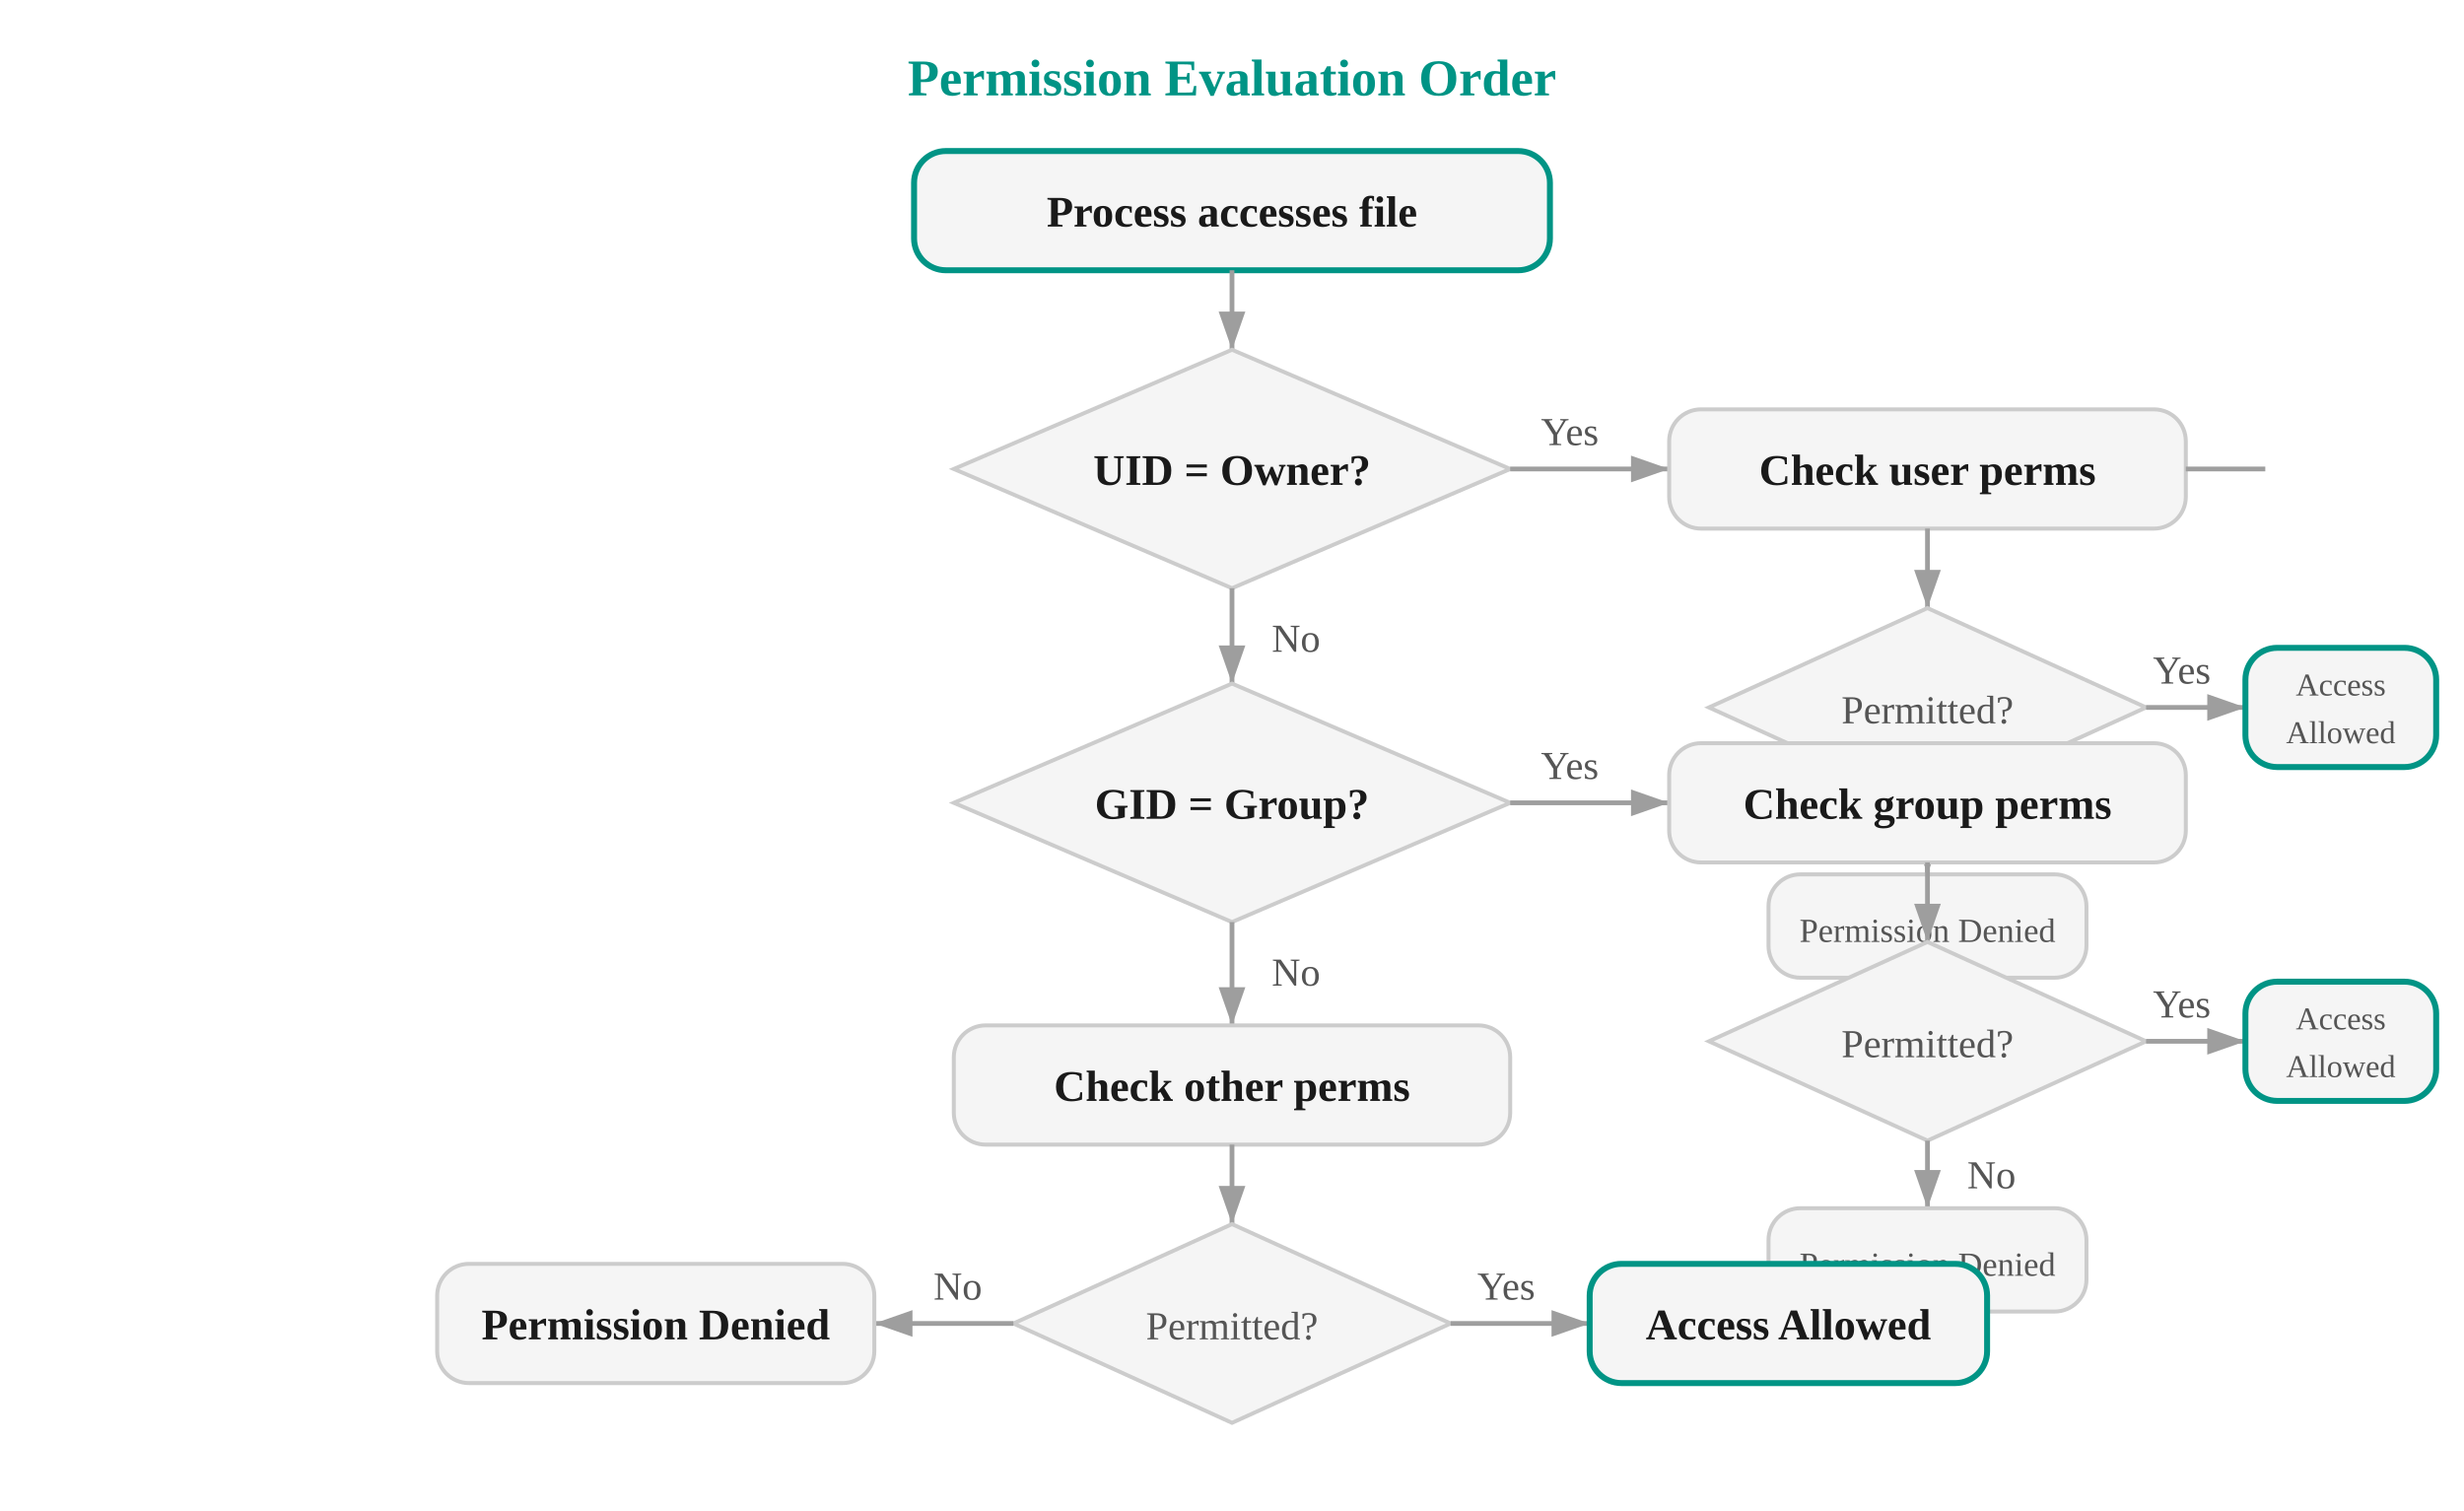
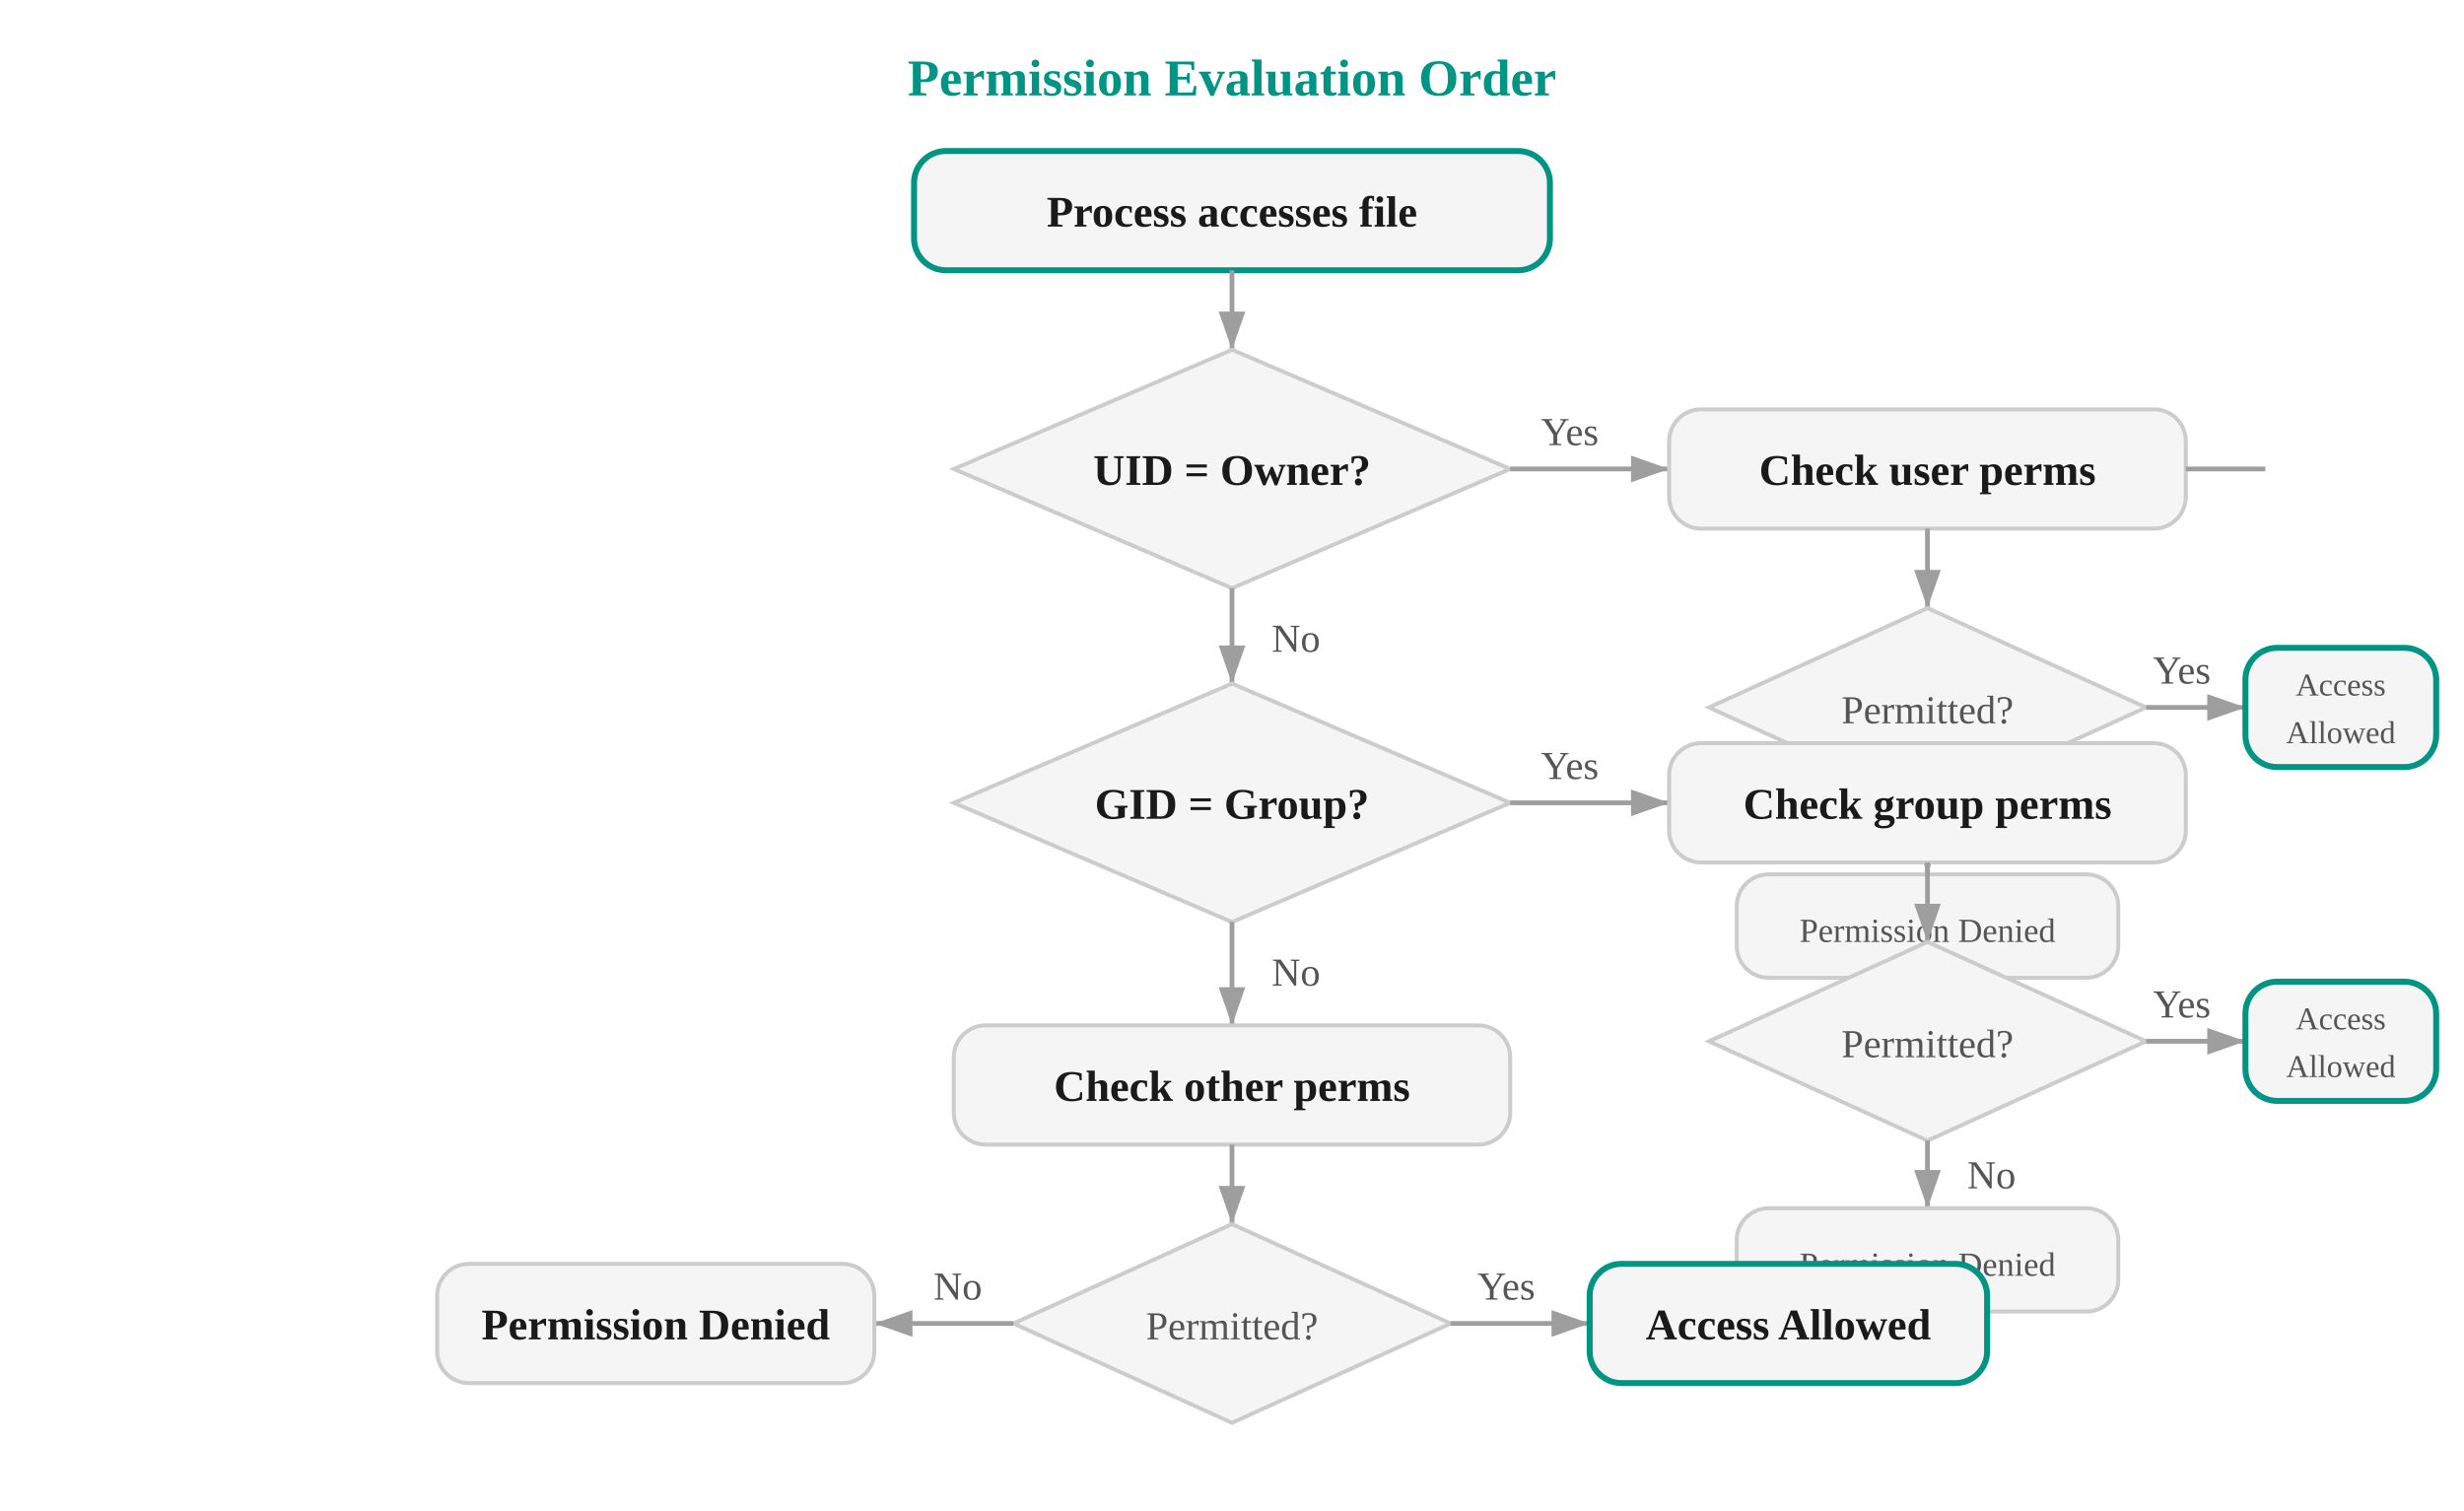
<svg xmlns="http://www.w3.org/2000/svg" viewBox="0 0 620 380">
  <defs>
    <marker id="arrow-light" viewBox="0 0 10 7" refX="10" refY="3.5" markerWidth="8" markerHeight="6" orient="auto-start-reverse">
      <path d="M 0 0 L 10 3.5 L 0 7 z" fill="#9e9e9e" />
    </marker>
    <marker id="arrow-dark" viewBox="0 0 10 7" refX="10" refY="3.5" markerWidth="8" markerHeight="6" orient="auto-start-reverse">
      <path d="M 0 0 L 10 3.5 L 0 7 z" fill="#666" />
    </marker>
  </defs>
  <style>
  .title { font-size: 11px; font-weight: 600; fill: #1a1a1a; }
  .label { font-size: 10px; fill: #555; }
  .code { font-size: 10px; fill: #1a1a1a; font-family: "SFMono-Regular", "Consolas", "Liberation Mono", monospace; }
  .box { fill: #f5f5f5; stroke: #ccc; stroke-width: 1; rx: 8; }
  .box-accent { fill: #f5f5f5; stroke: #009485; stroke-width: 1.5; rx: 8; }
  .diamond { fill: #f5f5f5; stroke: #ccc; stroke-width: 1; }
  .connector { stroke: #9e9e9e; stroke-width: 1.2; fill: none; marker-end: url(#arrow-light); }
  .heading { font-size: 13px; font-weight: 700; fill: #009485; }

  @media (prefers-color-scheme: dark) {
    .title { fill: #e0e0e0; }
    .label { fill: #aaa; }
    .code { fill: #e0e0e0; }
    .box { fill: rgba(255,255,255,0.07); stroke: rgba(255,255,255,0.15); }
    .box-accent { fill: rgba(255,255,255,0.07); stroke: #4db6ac; }
    .diamond { fill: rgba(255,255,255,0.07); stroke: rgba(255,255,255,0.15); }
    .connector { stroke: #666; marker-end: url(#arrow-dark); }
    .heading { fill: #4db6ac; }
  }
</style>
  <text x="310" y="24" text-anchor="middle" class="heading">Permission Evaluation Order</text>
  <rect x="230" y="38" width="160" height="30" class="box-accent" />
  <text x="310" y="57" text-anchor="middle" class="title">Process accesses file</text>
  <line x1="310" y1="68" x2="310" y2="88" class="connector" />
  <polygon points="310,88 380,118 310,148 240,118" class="diamond" />
  <text x="310" y="122" text-anchor="middle" class="title">UID = Owner?</text>
  <line x1="380" y1="118" x2="420" y2="118" class="connector" />
  <text x="395" y="112" text-anchor="middle" class="label">Yes</text>
  <rect x="420" y="103" width="130" height="30" class="box" />
  <text x="485" y="122" text-anchor="middle" class="title">Check user perms</text>
  <line x1="550" y1="118" x2="570" y2="118" class="connector" style="marker-end: none;" />
  <line x1="485" y1="133" x2="485" y2="153" class="connector" />
  <polygon points="485,153 540,178 485,203 430,178" class="diamond" />
  <text x="485" y="182" text-anchor="middle" class="label">Permitted?</text>
  <line x1="540" y1="178" x2="565" y2="178" class="connector" />
  <text x="549" y="172" text-anchor="middle" class="label">Yes</text>
  <rect x="565" y="163" width="48" height="30" class="box-accent" />
  <text x="589" y="175" text-anchor="middle" class="label" style="font-size:8px;">Access</text>
  <text x="589" y="187" text-anchor="middle" class="label" style="font-size:8px;">Allowed</text>
  <line x1="485" y1="203" x2="485" y2="220" class="connector" />
  <text x="495" y="215" class="label">No</text>
-   <rect x="445" y="220" width="80" height="26" class="box" />
+   <rect x="437" y="220" width="96" height="26" class="box" />
  <text x="485" y="237" text-anchor="middle" class="label" style="font-size:8.5px;">Permission Denied</text>
  <line x1="310" y1="148" x2="310" y2="172" class="connector" />
  <text x="320" y="164" class="label">No</text>
  <polygon points="310,172 380,202 310,232 240,202" class="diamond" />
  <text x="310" y="206" text-anchor="middle" class="title">GID = Group?</text>
  <line x1="380" y1="202" x2="420" y2="202" class="connector" />
  <text x="395" y="196" text-anchor="middle" class="label">Yes</text>
  <rect x="420" y="187" width="130" height="30" class="box" />
  <text x="485" y="206" text-anchor="middle" class="title">Check group perms</text>
  <line x1="485" y1="217" x2="485" y2="237" class="connector" />
  <polygon points="485,237 540,262 485,287 430,262" class="diamond" />
  <text x="485" y="266" text-anchor="middle" class="label">Permitted?</text>
  <line x1="540" y1="262" x2="565" y2="262" class="connector" />
  <text x="549" y="256" text-anchor="middle" class="label">Yes</text>
  <rect x="565" y="247" width="48" height="30" class="box-accent" />
  <text x="589" y="259" text-anchor="middle" class="label" style="font-size:8px;">Access</text>
  <text x="589" y="271" text-anchor="middle" class="label" style="font-size:8px;">Allowed</text>
  <line x1="485" y1="287" x2="485" y2="304" class="connector" />
  <text x="495" y="299" class="label">No</text>
-   <rect x="445" y="304" width="80" height="26" class="box" />
+   <rect x="437" y="304" width="96" height="26" class="box" />
  <text x="485" y="321" text-anchor="middle" class="label" style="font-size:8.5px;">Permission Denied</text>
  <line x1="310" y1="232" x2="310" y2="258" class="connector" />
  <text x="320" y="248" class="label">No</text>
  <rect x="240" y="258" width="140" height="30" class="box" />
  <text x="310" y="277" text-anchor="middle" class="title">Check other perms</text>
  <line x1="310" y1="288" x2="310" y2="308" class="connector" />
  <polygon points="310,308 365,333 310,358 255,333" class="diamond" />
  <text x="310" y="337" text-anchor="middle" class="label">Permitted?</text>
  <line x1="365" y1="333" x2="400" y2="333" class="connector" />
  <text x="379" y="327" text-anchor="middle" class="label">Yes</text>
  <rect x="400" y="318" width="100" height="30" class="box-accent" />
  <text x="450" y="337" text-anchor="middle" class="title">Access Allowed</text>
  <line x1="255" y1="333" x2="220" y2="333" class="connector" />
  <text x="241" y="327" text-anchor="middle" class="label">No</text>
  <rect x="110" y="318" width="110" height="30" class="box" />
  <text x="165" y="337" text-anchor="middle" class="title">Permission Denied</text>
</svg>
